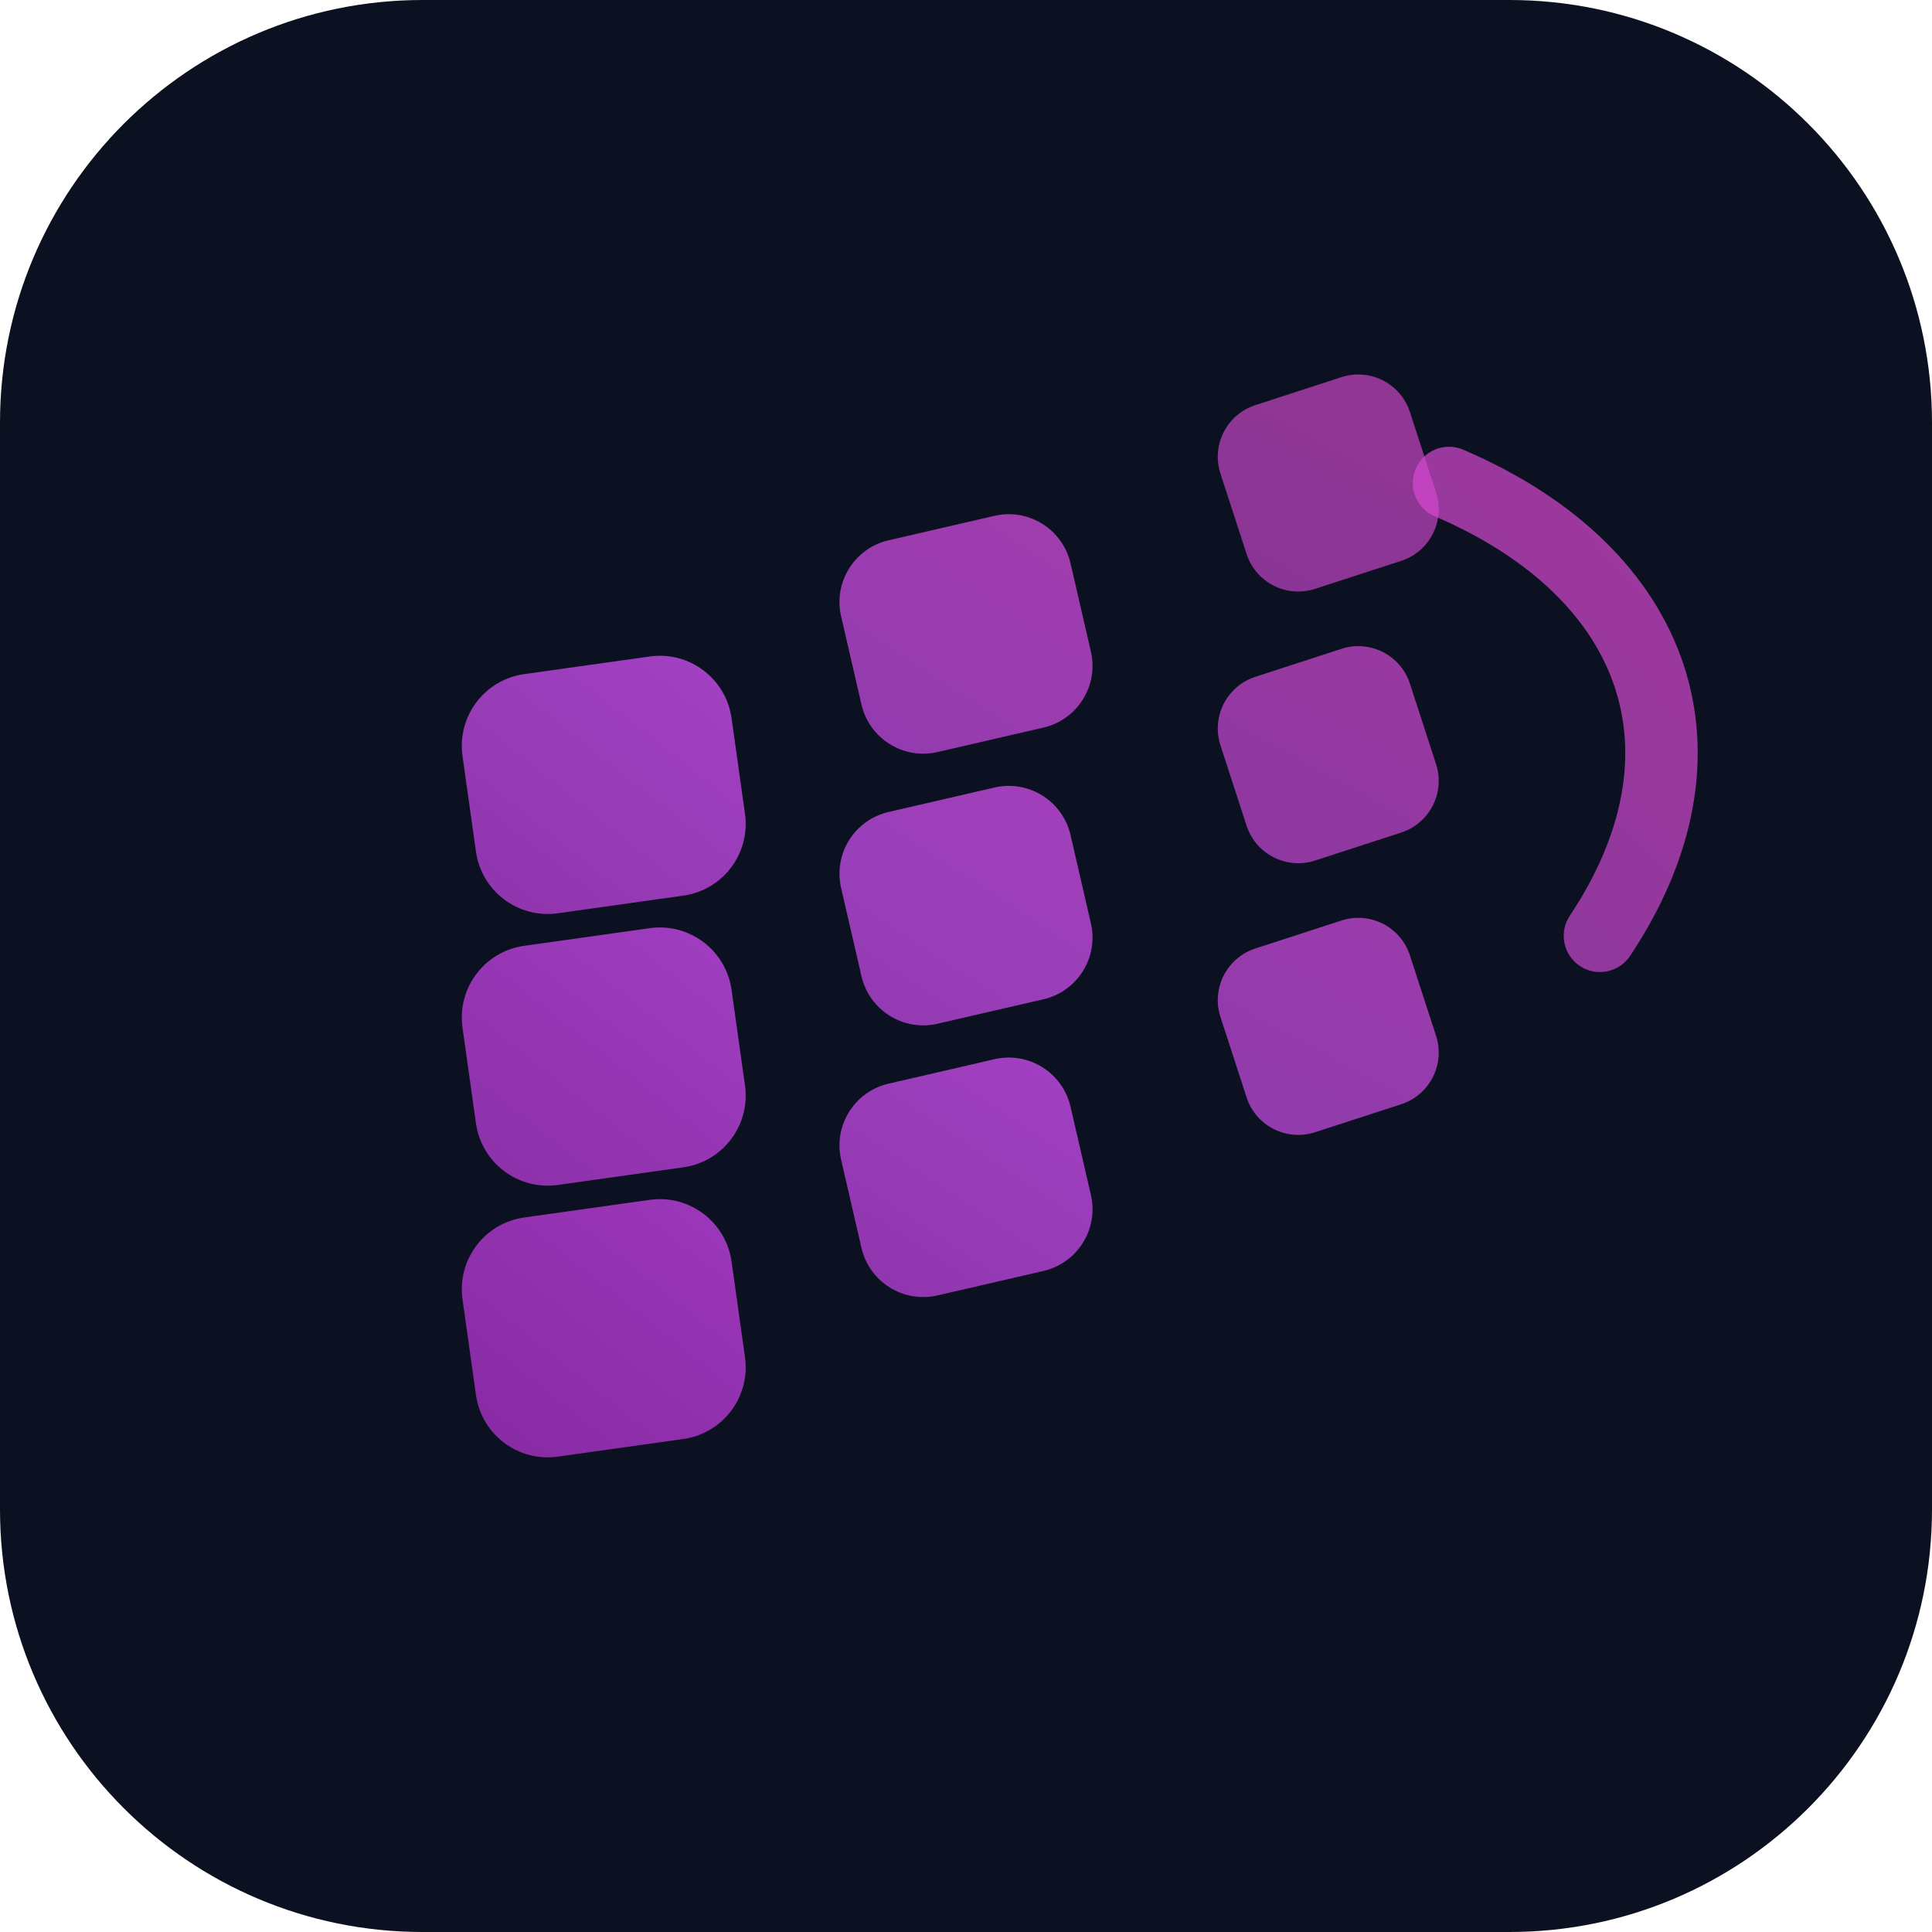
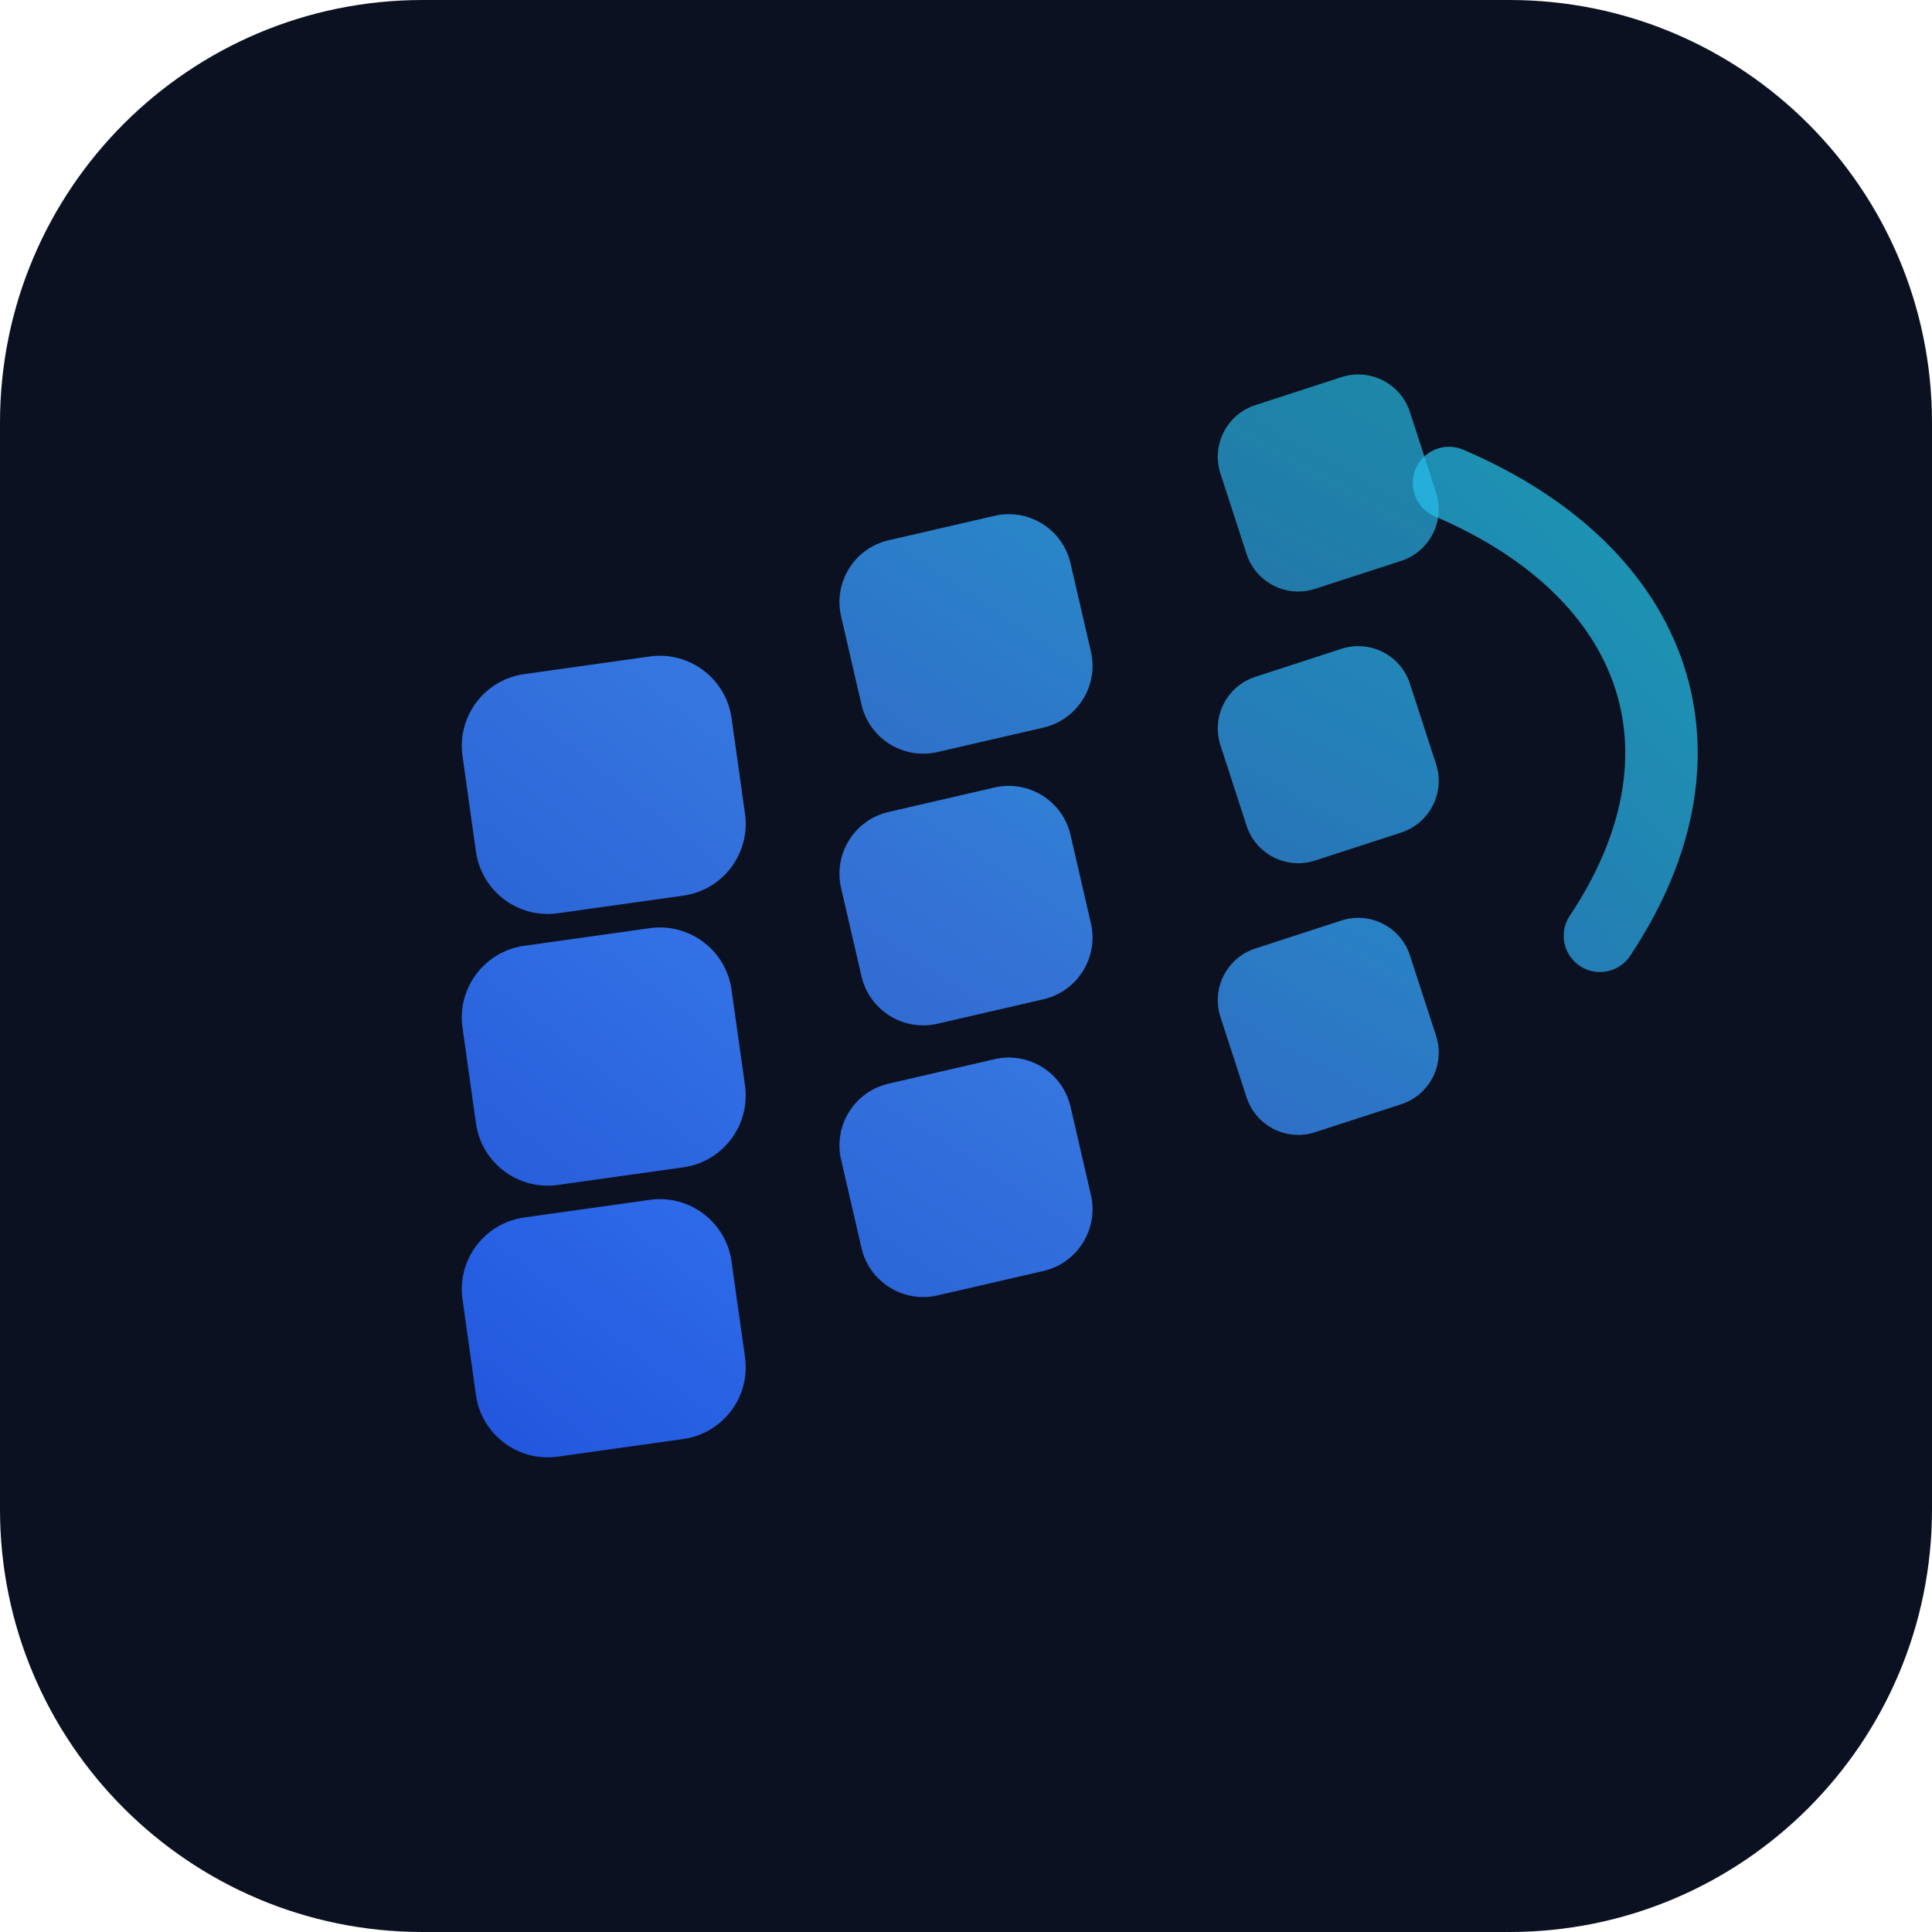
<svg xmlns="http://www.w3.org/2000/svg" width="64" height="64" viewBox="0 0 64 64" fill="none">
  <defs>
    <linearGradient id="f" x1="12" y1="50" x2="52" y2="12" gradientUnits="userSpaceOnUse">
-       <stop offset="0" stop-color="#7f2599" />
-       <stop offset="0.5" stop-color="#b246d4" />
-       <stop offset="1" stop-color="#e04ad0" />
+       <stop offset="0" stop-color="#1d4ed8" />
+       <stop offset="0.5" stop-color="#3b82f6" />
+       <stop offset="1" stop-color="#22d3ee" />
    </linearGradient>
  </defs>
  <rect width="64" height="64" rx="14" fill="#0b1120" />
  <g fill="url(#f)">
    <rect x="15.5" y="40" width="9" height="8" rx="2.4" transform="rotate(-8 20 44)" />
    <rect x="15.5" y="31" width="9" height="8" rx="2.4" transform="rotate(-8 20 35)" opacity="0.95" />
    <rect x="15.5" y="22" width="9" height="8" rx="2.4" transform="rotate(-8 20 26)" opacity="0.9" />
    <rect x="28.1" y="35.4" width="7.8" height="7.2" rx="2.1" transform="rotate(-13 32 39)" opacity="0.9" />
    <rect x="28.1" y="26.4" width="7.8" height="7.2" rx="2.1" transform="rotate(-13 32 30)" opacity="0.85" />
    <rect x="28.1" y="17.4" width="7.8" height="7.2" rx="2.1" transform="rotate(-13 32 21)" opacity="0.8" />
    <rect x="40.7" y="30.8" width="6.6" height="6.4" rx="1.8" transform="rotate(-18 44 34)" opacity="0.78" />
    <rect x="40.7" y="21.8" width="6.6" height="6.4" rx="1.8" transform="rotate(-18 44 25)" opacity="0.72" />
    <rect x="40.7" y="12.8" width="6.6" height="6.4" rx="1.8" transform="rotate(-18 44 16)" opacity="0.66" />
  </g>
  <path d="M48 16 C 55 19, 57 25, 53 31" stroke="url(#f)" stroke-width="2.4" stroke-linecap="round" fill="none" opacity="0.7" />
</svg>
